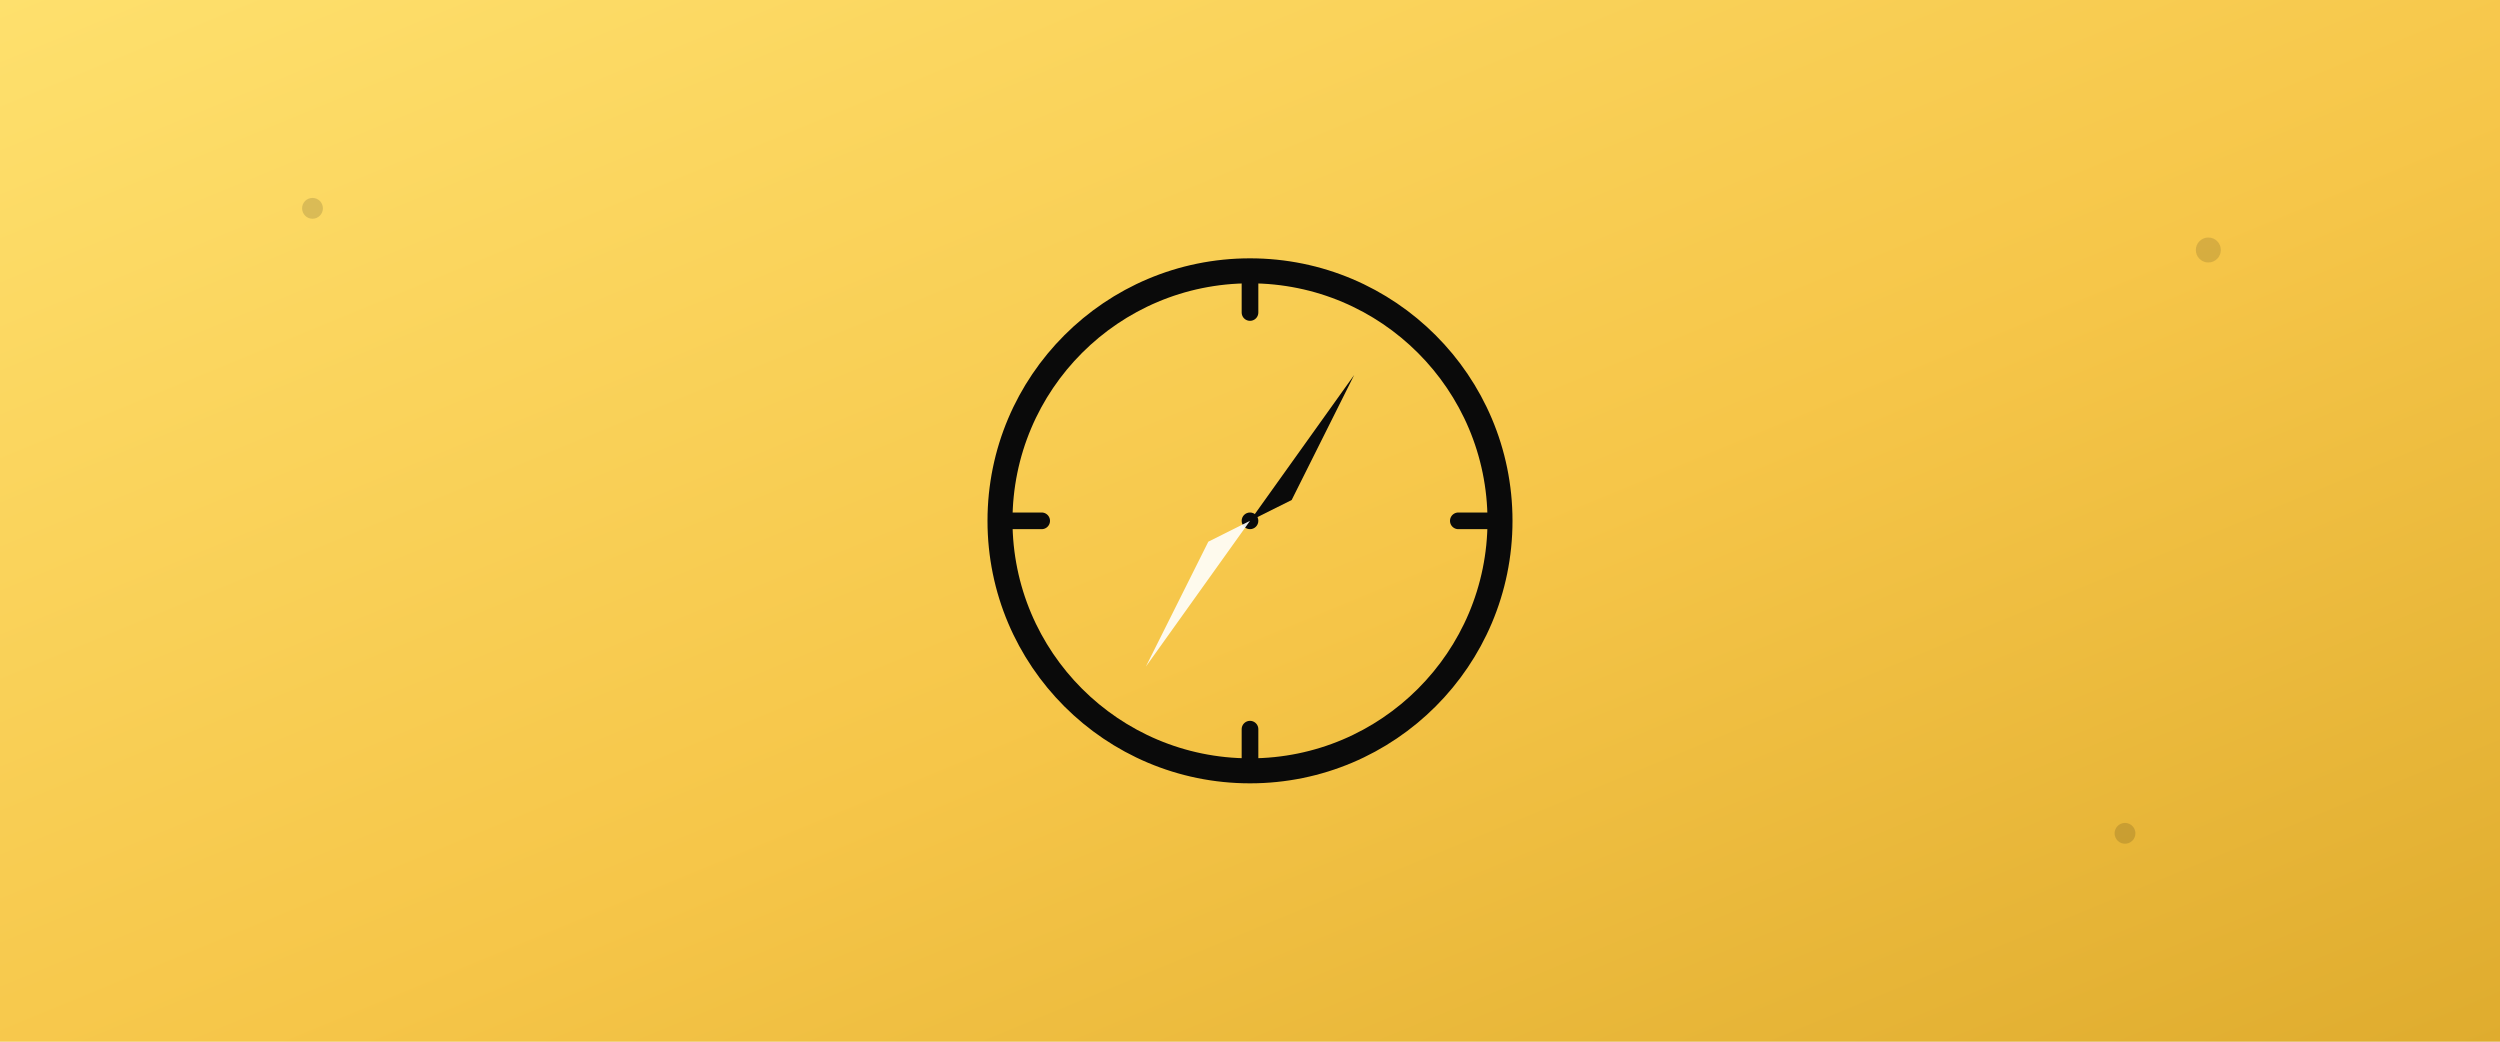
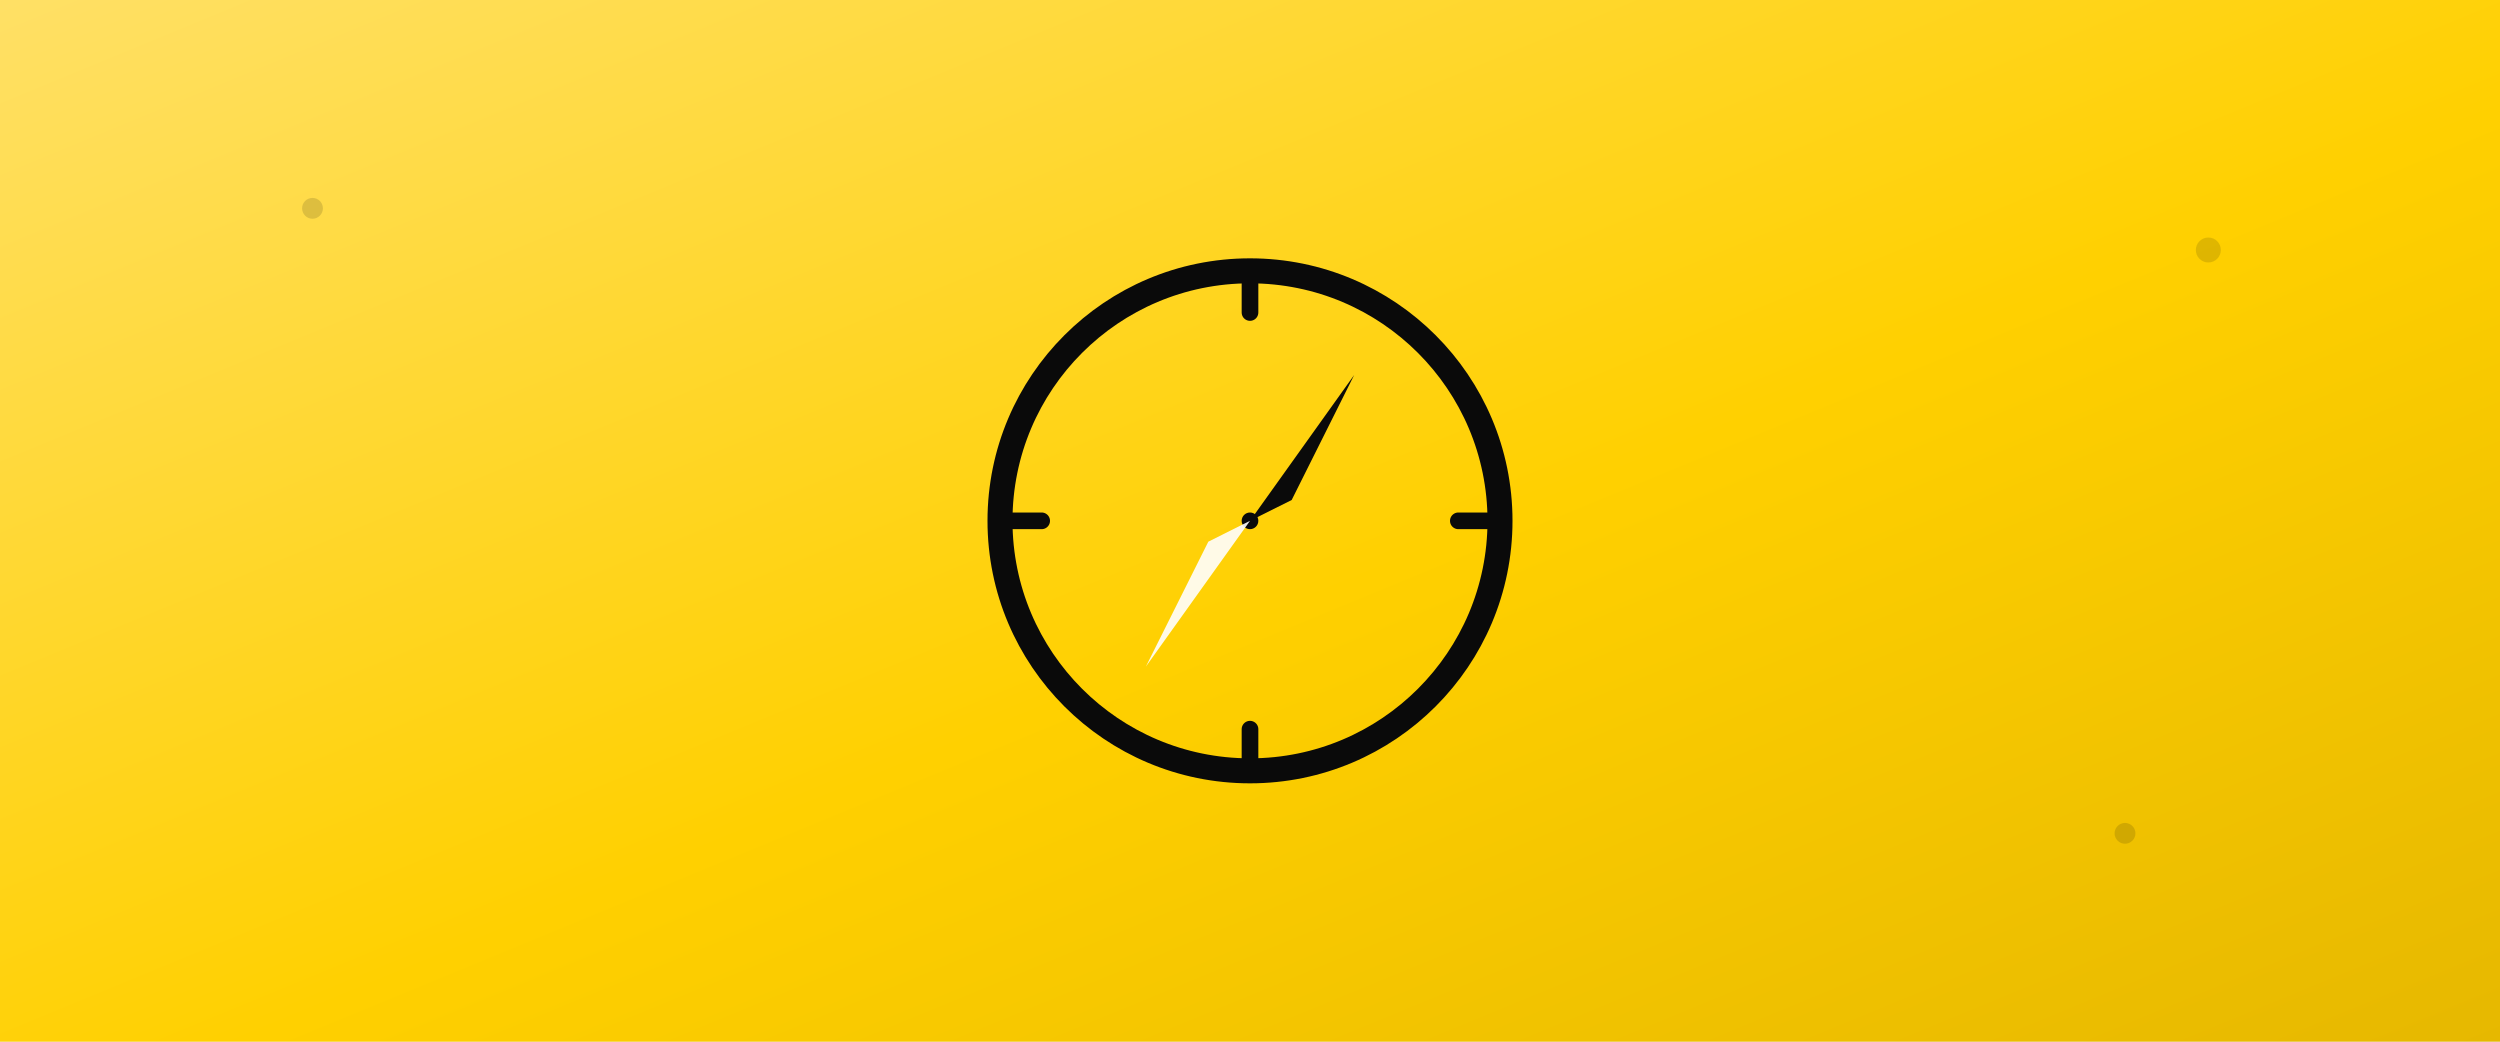
<svg xmlns="http://www.w3.org/2000/svg" viewBox="0 0 1200 500">
  <defs>
    <linearGradient id="g" x1="0%" y1="0%" x2="100%" y2="100%">
-       <stop offset="0%" stop-color="#fee06d" />
-       <stop offset="55%" stop-color="#f6c649" />
-       <stop offset="100%" stop-color="#dfac2e" />
+       <stop offset="0%" stop-color="#ffe066" />
+       <stop offset="55%" stop-color="#ffd000" />
+       <stop offset="100%" stop-color="#e6b800" />
    </linearGradient>
  </defs>
  <rect width="1200" height="500" fill="url(#g)" />
  <circle cx="150" cy="100" r="5" fill="#0a0a0a" opacity="0.14" />
  <circle cx="1060" cy="120" r="6" fill="#0a0a0a" opacity="0.13" />
  <circle cx="1020" cy="400" r="5" fill="#0a0a0a" opacity="0.14" />
  <g fill="none" stroke="#0a0a0a" stroke-width="12" stroke-linecap="round" stroke-linejoin="round">
    <circle cx="600" cy="250" r="120" />
    <circle cx="600" cy="250" r="4" fill="#0a0a0a" stroke="none" />
    <path d="M600 250 L650 180 L620 240 Z" fill="#0a0a0a" stroke="none" />
    <path d="M600 250 L550 320 L580 260 Z" fill="#ffffff" stroke="none" opacity="0.9" />
    <line x1="600" y1="150" x2="600" y2="130" stroke-width="8" />
    <line x1="600" y1="350" x2="600" y2="370" stroke-width="8" />
    <line x1="500" y1="250" x2="480" y2="250" stroke-width="8" />
    <line x1="700" y1="250" x2="720" y2="250" stroke-width="8" />
  </g>
</svg>
